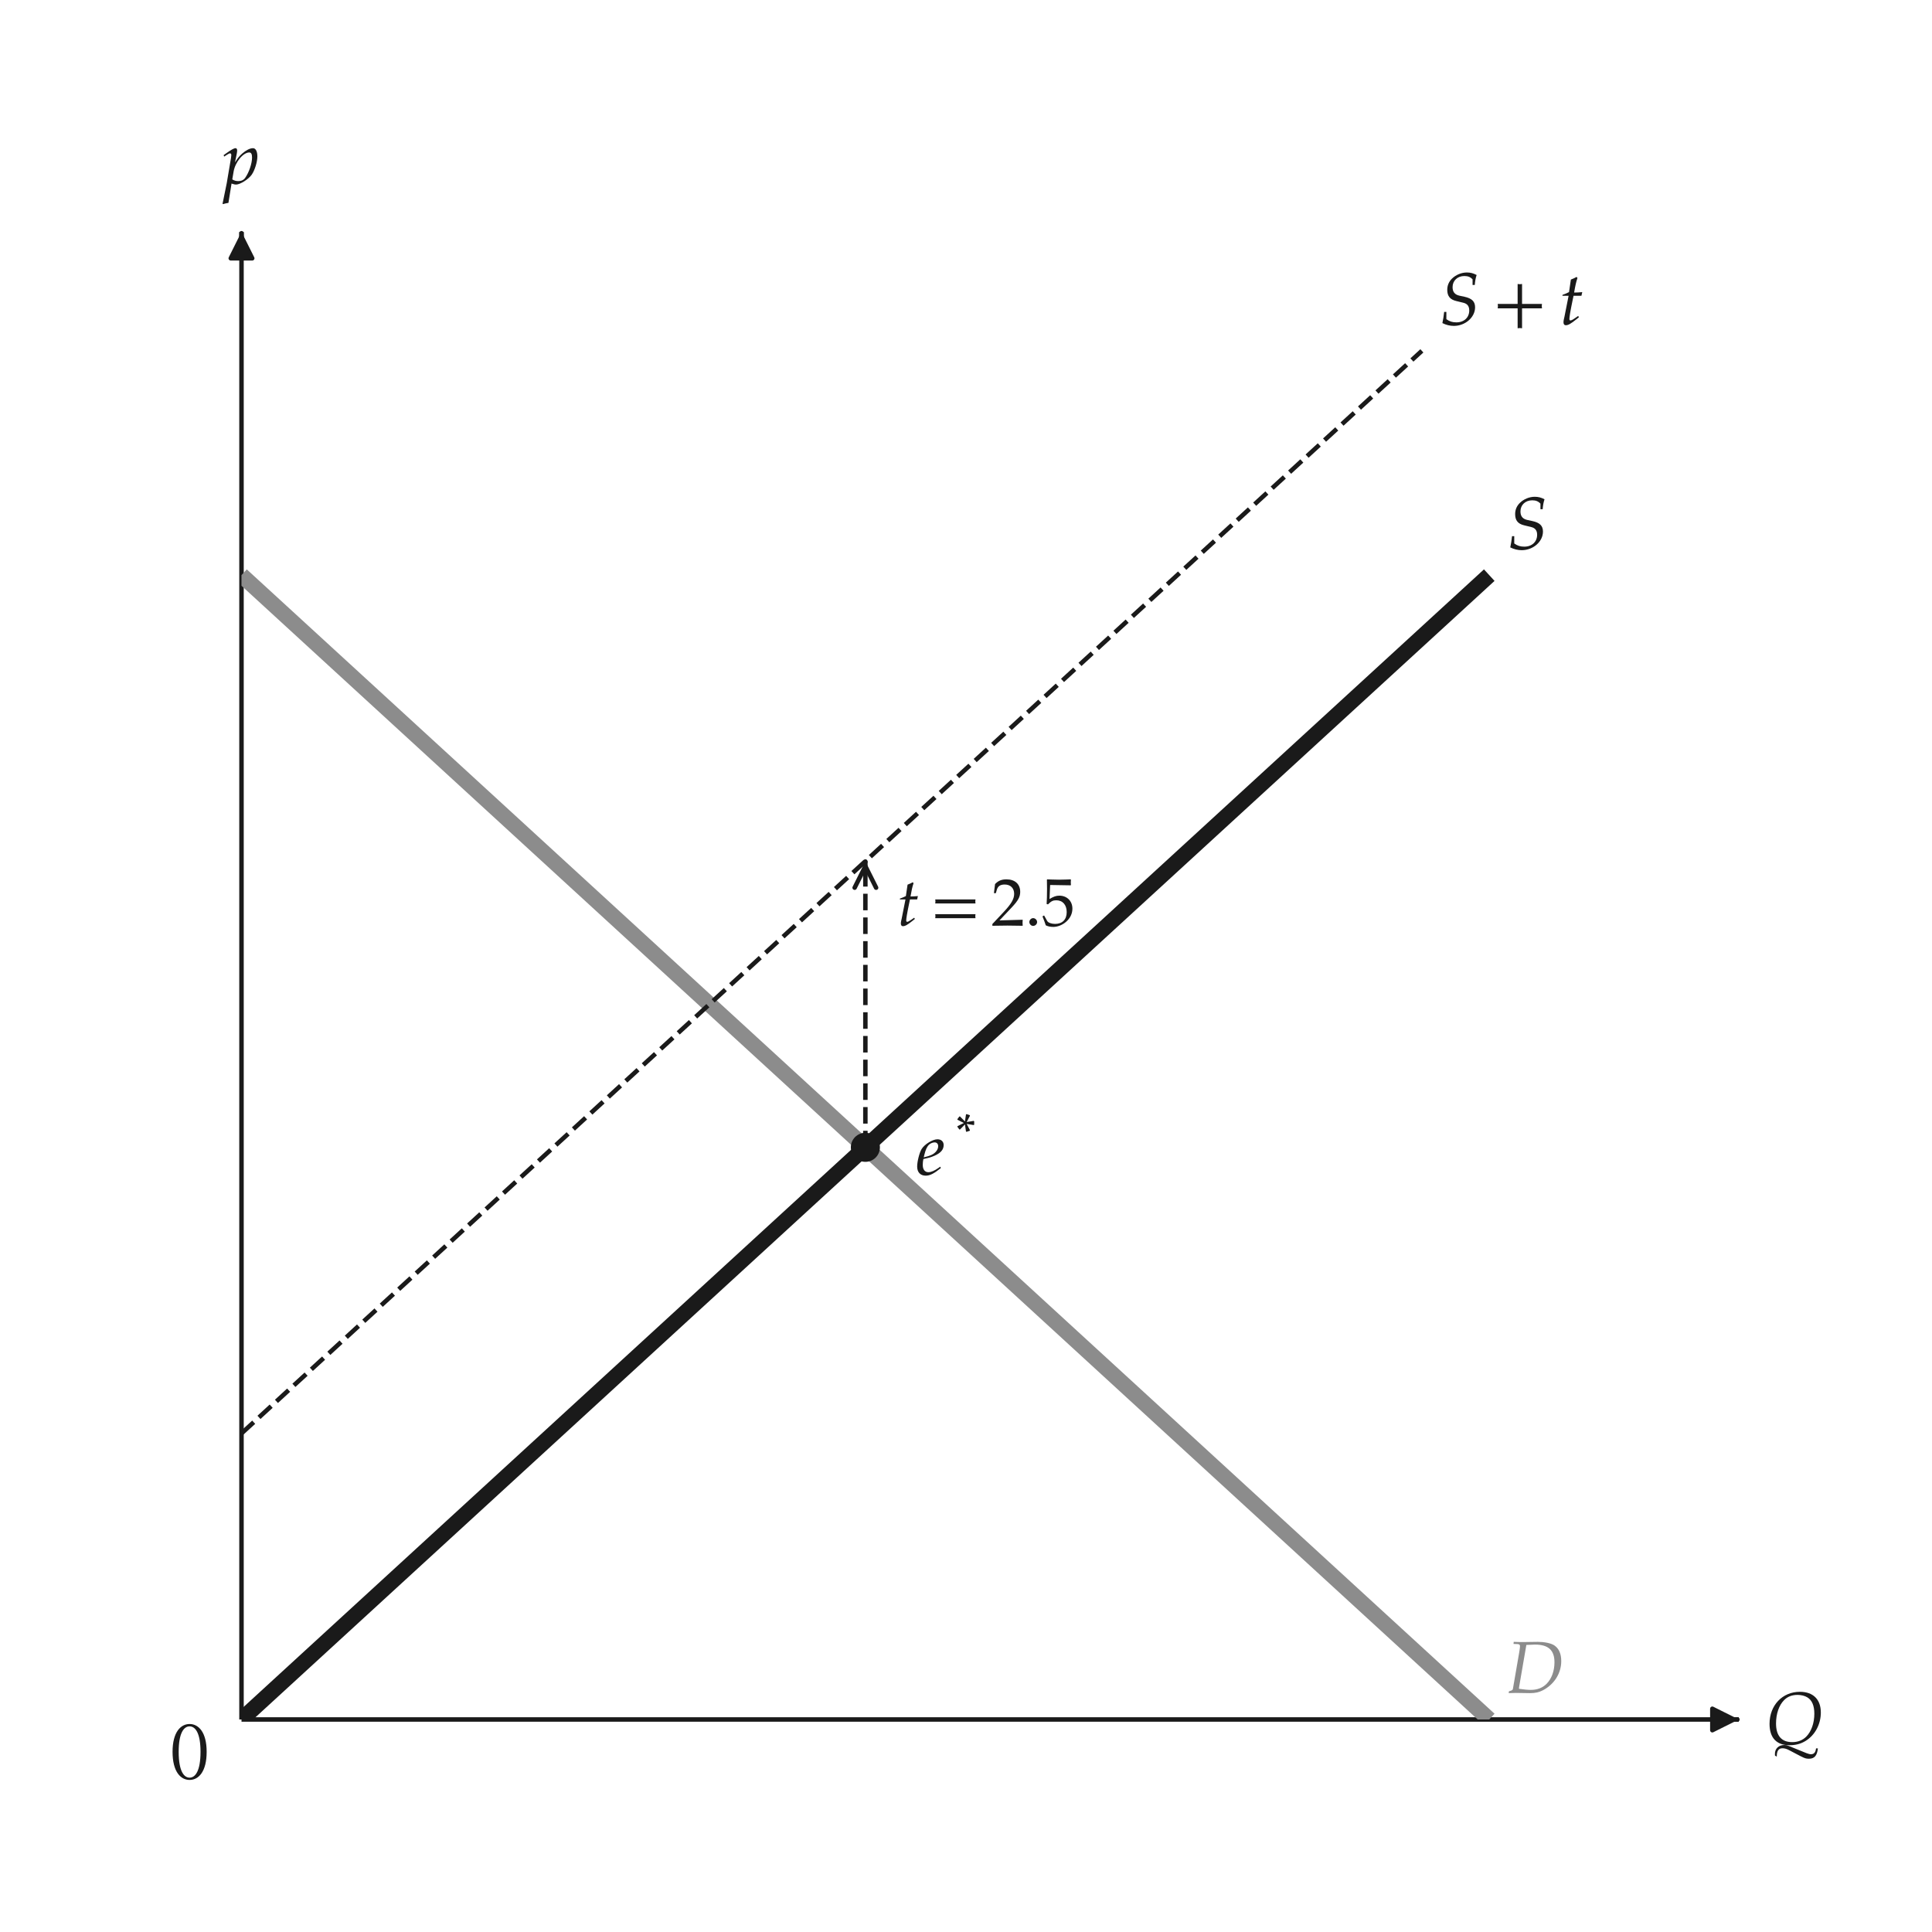
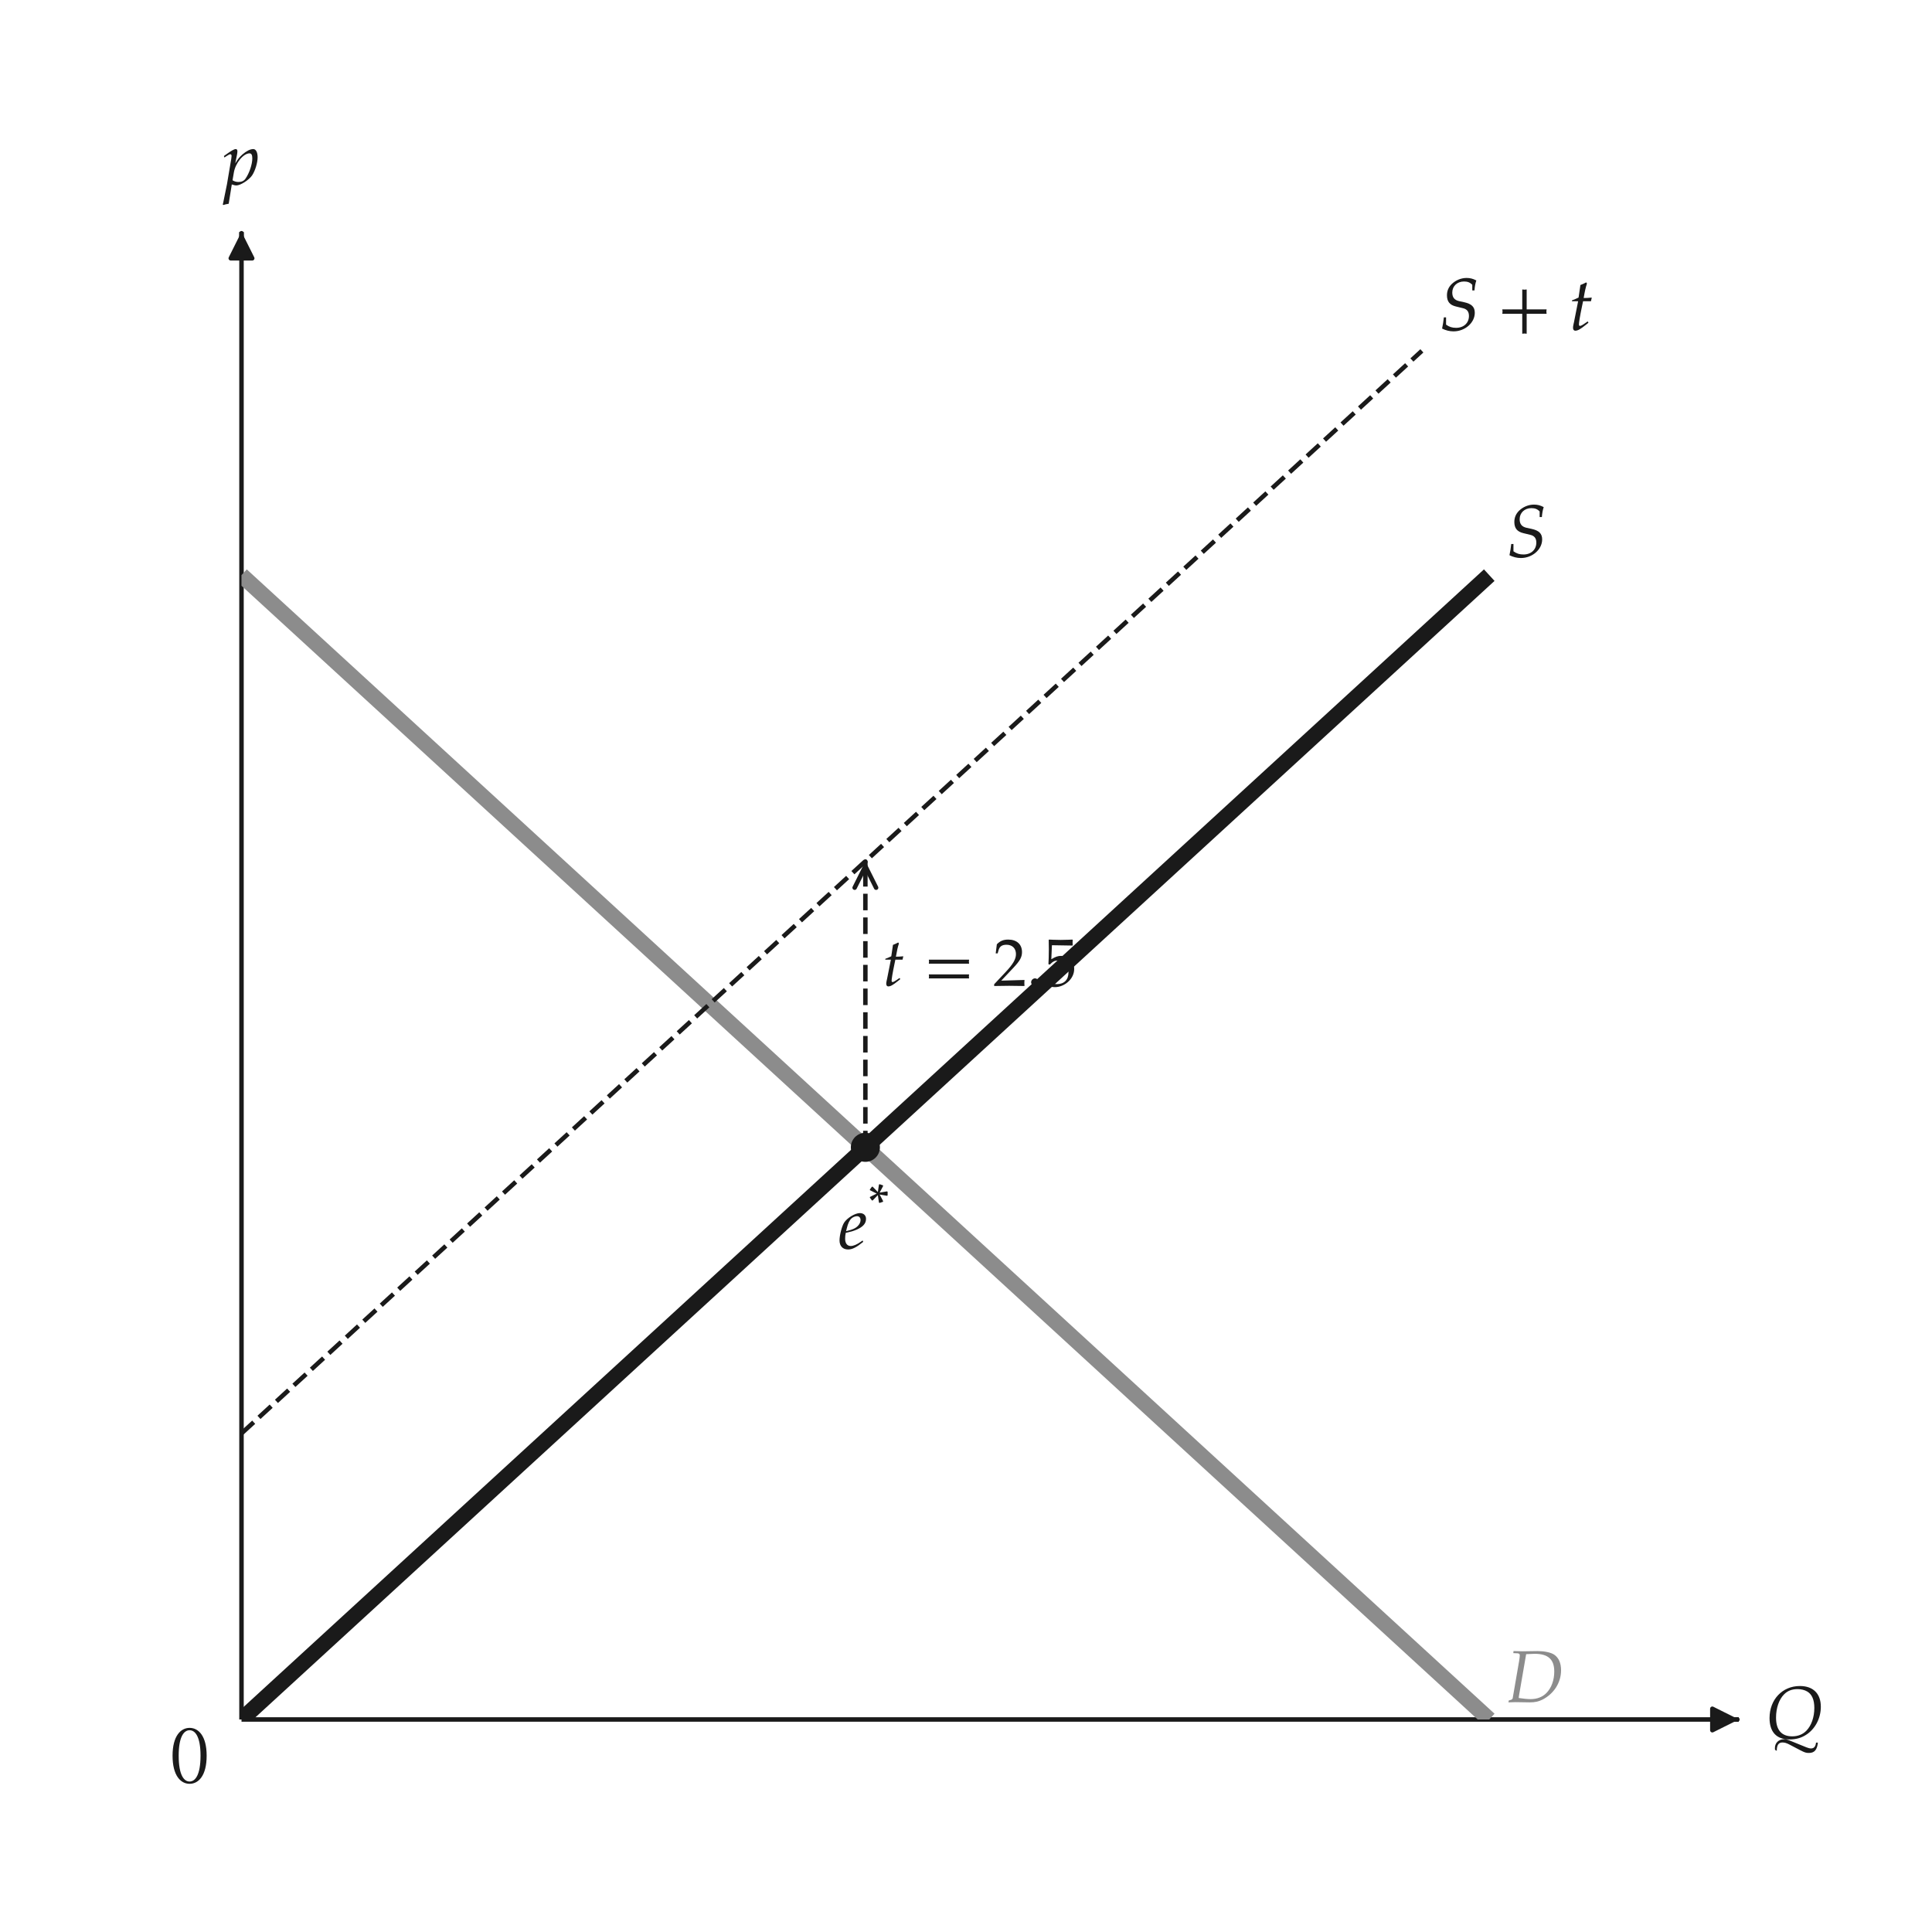
<svg xmlns="http://www.w3.org/2000/svg" xmlns:xlink="http://www.w3.org/1999/xlink" width="432pt" height="432pt" viewBox="0 0 432 432" version="1.1">
  <defs>
    <style type="text/css">*{stroke-linejoin: round; stroke-linecap: butt}</style>
  </defs>
  <g id="figure_1">
    <g id="patch_1">
-       <path d="M 0 432 L 432 432 L 432 0 L 0 0 z " style="fill: #ffffff" />
+       <path d="M 0 432  L 432 432  L 432 0  L 0 0  z " style="fill: #ffffff" />
    </g>
    <g id="axes_1">
      <g id="axes.x">
-         <path d="M 54 384.48 L 388.8 384.48 " style="fill: none; stroke: #1a1a1a; stroke-linejoin: miter" />
+         <path d="M 54 384.48  L 388.8 384.48  " style="fill: none; stroke: #1a1a1a; stroke-linejoin: miter" />
      </g>
      <g id="patch_2">
-         <path d="M 388.465 384.48 Q 388.633 384.48 387.682 384.48 " style="fill: none; stroke: #1a1a1a; stroke-linecap: round" />
-         <path d="M 382.882 382.08 L 387.682 384.48 L 382.882 386.88 z " style="fill: #1a1a1a; stroke: #1a1a1a; stroke-linecap: round" />
+         <path d="M 388.465 384.48  Q 388.633 384.48 387.682 384.48  " style="fill: none; stroke: #1a1a1a; stroke-linecap: round" />
+         <path d="M 382.882 382.08  L 387.682 384.48  L 382.882 386.88  z " style="fill: #1a1a1a; stroke: #1a1a1a; stroke-linecap: round" />
      </g>
      <g id="axes.y">
-         <path d="M 54 384.48 L 54 51.84 " style="fill: none; stroke: #1a1a1a; stroke-linejoin: miter" />
+         <path d="M 54 384.48  L 54 51.84  " style="fill: none; stroke: #1a1a1a; stroke-linejoin: miter" />
      </g>
      <g id="patch_3">
-         <path d="M 54 52.173 Q 54 52.006 54 52.958 " style="fill: none; stroke: #1a1a1a; stroke-linecap: round" />
-         <path d="M 51.6 57.758 L 54 52.958 L 56.4 57.758 z " style="fill: #1a1a1a; stroke: #1a1a1a; stroke-linecap: round" />
+         <path d="M 54 52.173  Q 54 52.006 54 52.958  " style="fill: none; stroke: #1a1a1a; stroke-linecap: round" />
+         <path d="M 51.6 57.758  L 54 52.958  L 56.4 57.758  z " style="fill: #1a1a1a; stroke: #1a1a1a; stroke-linecap: round" />
      </g>
      <g id="axes.y.label">
-         <g style="fill: #1a1a1a" transform="translate(49.875 41.22) scale(0.165 -0.165)">
-           <defs>
-             <path id="TeXGyrePagella-Italic-51" d="M -45 -1728 L 0 -1766 C 134 -1722 262 -1690 467 -1658 L 736 19 L 794 0 C 960 -58 1056 -70 1126 -70 C 1485 -70 2221 397 2496 800 C 2758 1190 2976 1894 2976 2374 C 2976 2803 2829 3085 2598 3085 C 2330 3085 1997 2912 1658 2618 C 1402 2387 1267 2227 1037 1850 L 1190 2611 C 1210 2720 1222 2816 1222 2893 C 1222 3014 1171 3085 1082 3085 C 947 3085 704 2950 230 2611 L 51 2483 L 96 2355 L 301 2490 C 480 2605 550 2637 608 2637 C 672 2637 717 2579 717 2490 C 717 2438 704 2310 691 2246 L 320 51 L 6 -1491 L -45 -1728 z M 800 378 L 915 1056 C 1056 1875 1741 2714 2272 2714 C 2438 2714 2515 2573 2515 2278 C 2515 1760 2259 998 1920 512 C 1792 326 1587 230 1325 230 C 1126 230 966 275 800 378 z " transform="scale(0.015625)" />
-           </defs>
-           <use xlink:href="#TeXGyrePagella-Italic-51" transform="translate(0 0.796875)" />
-         </g>
+         <path d="M 57.605 35.164  C 57.605 34.059 57.226 33.333 56.632 33.333  C 55.939 33.333 55.081 33.779 54.206 34.538  C 53.546 35.132 53.2 35.544 52.606 36.517  L 53.002 34.554  C 53.051 34.273 53.084 34.026 53.084 33.828  C 53.084 33.514 52.952 33.333 52.721 33.333  C 52.375 33.333 51.748 33.679 50.527 34.554  L 50.065 34.884  L 50.18 35.214  L 50.708 34.867  C 51.17 34.571 51.352 34.488 51.5 34.488  C 51.665 34.488 51.781 34.636 51.781 34.867  C 51.781 34.999 51.748 35.33 51.715 35.495  L 50.758 41.154  L 49.949 45.13  L 49.817 45.741  L 49.933 45.84  C 50.279 45.724 50.609 45.642 51.137 45.559  L 51.83 41.236  L 51.979 41.286  C 52.408 41.434 52.655 41.468 52.837 41.468  C 53.761 41.468 55.658 40.263 56.368 39.224  C 57.044 38.217 57.605 36.402 57.605 35.164  z M 56.417 35.412  C 56.417 36.748 55.757 38.712 54.883 39.966  C 54.553 40.444 54.025 40.692 53.348 40.692  C 52.837 40.692 52.424 40.577 51.995 40.312  L 52.292 38.563  C 52.655 36.452 54.421 34.29 55.79 34.29  C 56.219 34.29 56.417 34.653 56.417 35.412  z " style="fill: #1a1a1a" />
      </g>
      <g id="axes.x.label">
-         <g style="fill: #1a1a1a" transform="translate(394.8 390.0075) scale(0.165 -0.165)">
-           <defs>
-             <path id="TeXGyrePagella-Italic-32" d="M 339 1741 C 339 531 941 -115 2067 -115 C 2611 -115 3066 6 3482 269 C 4288 768 4787 1709 4787 2720 C 4787 3859 4122 4518 2970 4518 C 1453 4518 339 3347 339 1741 z M 806 -909 C 806 -909 806 -966 813 -1018 L 966 -1101 C 966 -608 1120 -378 1459 -378 C 1645 -378 1824 -429 2074 -563 L 3002 -1050 C 3386 -1248 3501 -1286 3757 -1286 C 4237 -1286 4467 -1011 4531 -390 L 4371 -390 C 4333 -736 4192 -896 3936 -896 C 3827 -896 3706 -864 3539 -800 L 2029 -186 C 1869 -122 1754 -96 1606 -96 C 1133 -96 781 -422 806 -909 z M 902 1773 C 902 2605 1158 3354 1600 3795 C 1901 4102 2285 4250 2771 4250 C 3078 4250 3392 4173 3603 4045 C 4019 3802 4224 3322 4224 2618 C 4224 1811 3968 1088 3533 640 C 3219 320 2803 154 2304 154 C 1382 154 902 704 902 1773 z " transform="scale(0.015625)" />
-           </defs>
-           <use xlink:href="#TeXGyrePagella-Italic-32" transform="translate(0 0.40625)" />
-         </g>
+         <path d="M 406.482 389.653  L 406.07 389.653  C 405.971 390.544 405.608 390.956 404.947 390.956  C 404.667 390.956 404.353 390.874 403.925 390.709  L 400.031 389.125  C 399.618 388.96 399.321 388.894 398.942 388.894  C 397.721 388.894 396.813 389.735 396.879 390.989  C 396.879 390.989 396.879 391.138 396.896 391.27  L 397.291 391.484  C 397.291 390.214 397.688 389.62 398.562 389.62  C 399.041 389.62 399.502 389.752 400.146 390.098  L 402.538 391.352  C 403.529 391.864 403.825 391.963 404.486 391.963  C 405.723 391.963 406.317 391.253 406.482 389.653  z M 407.142 381.634  C 407.142 378.697 405.426 376.997 402.456 376.997  C 398.546 376.997 395.675 380.017 395.675 384.158  C 395.675 387.277 397.226 388.943 400.13 388.943  C 401.532 388.943 402.704 388.63 403.776 387.953  C 405.855 386.666 407.142 384.241 407.142 381.634  z M 405.69 381.898  C 405.69 383.977 405.03 385.841 403.908 386.996  C 403.099 387.821 402.027 388.25 400.74 388.25  C 398.364 388.25 397.127 386.831 397.127 384.076  C 397.127 381.931 397.786 380 398.925 378.862  C 399.7 378.07 400.69 377.69 401.945 377.69  C 402.736 377.69 403.545 377.888 404.089 378.218  C 405.162 378.845 405.69 380.083 405.69 381.898  z " style="fill: #1a1a1a" />
      </g>
      <g id="axes.origin.label">
-         <g style="fill: #1a1a1a" transform="translate(37.80898 397.75) scale(0.165 -0.165)">
-           <defs>
-             <path id="NotoSerifTC-Regular-11" d="M 1779 -96 C 2547 -96 3258 602 3258 2342 C 3258 4058 2547 4755 1779 4755 C 1011 4755 301 4058 301 2342 C 301 602 1011 -96 1779 -96 z M 1779 102 C 1299 102 832 640 832 2342 C 832 4019 1299 4550 1779 4550 C 2253 4550 2726 4019 2726 2342 C 2726 640 2253 102 1779 102 z " transform="scale(0.015625)" />
-           </defs>
-           <use xlink:href="#NotoSerifTC-Regular-11" />
-         </g>
+         <path d="M 42.397 398.864  C 44.377 398.864 46.208 397.065 46.208 392.577  C 46.208 388.155 44.377 386.357 42.397 386.357  C 40.416 386.357 38.585 388.155 38.585 392.577  C 38.585 397.065 40.416 398.864 42.397 398.864  z M 42.397 398.352  C 41.159 398.352 39.955 396.966 39.955 392.577  C 39.955 388.254 41.159 386.885 42.397 386.885  C 43.617 386.885 44.839 388.254 44.839 392.577  C 44.839 396.966 43.617 398.352 42.397 398.352  z " style="fill: #1a1a1a" />
      </g>
      <g id="market.demand">
-         <path d="M 54 128.603 L 333 384.48 " clip-path="url(#pbe9d08a577)" style="fill: none; stroke: #8c8c8c; stroke-width: 3.5; stroke-linejoin: miter" />
+         <path d="M 54 128.603  L 333 384.48  " clip-path="url(#p7e573ecb84)" style="fill: none; stroke: #8c8c8c; stroke-width: 3.5; stroke-linejoin: miter" />
      </g>
      <g id="market.supply">
-         <path d="M 54 384.48 L 333 128.603 " clip-path="url(#pbe9d08a577)" style="fill: none; stroke: #1a1a1a; stroke-width: 3.5; stroke-linejoin: miter" />
+         <path d="M 54 384.48  L 333 128.603  " clip-path="url(#p7e573ecb84)" style="fill: none; stroke: #1a1a1a; stroke-width: 3.5; stroke-linejoin: miter" />
      </g>
      <g id="market.supply.taxed">
-         <path d="M 54 320.511 L 317.934 78.451 " clip-path="url(#pbe9d08a577)" style="fill: none; stroke-dasharray: 3.7,1.6; stroke-dashoffset: 0; stroke: #1a1a1a; stroke-linejoin: miter" />
+         <path d="M 54 320.511  L 317.934 78.451  " clip-path="url(#p7e573ecb84)" style="fill: none; stroke-dasharray: 3.7,1.6; stroke-dashoffset: 0; stroke: #1a1a1a; stroke-linejoin: miter" />
      </g>
      <g id="market.tax.shift">
-         <path d="M 193.5 256.542 L 193.5 192.572 " style="fill: none; stroke-dasharray: 3.7,1.6; stroke-dashoffset: 0; stroke: #1a1a1a; stroke-linejoin: miter" />
+         <path d="M 193.5 256.542  L 193.5 192.572  " style="fill: none; stroke-dasharray: 3.7,1.6; stroke-dashoffset: 0; stroke: #1a1a1a; stroke-linejoin: miter" />
      </g>
      <g id="patch_4">
-         <path d="M 193.5 192.636 Q 193.5 192.604 193.5 193.69 " style="fill: none; stroke: #1a1a1a; stroke-linecap: round" />
-         <path d="M 191.1 198.49 L 193.5 193.69 L 195.9 198.49 " style="fill: none; stroke: #1a1a1a; stroke-linecap: round" />
+         <path d="M 193.5 192.636  Q 193.5 192.604 193.5 193.69  " style="fill: none; stroke: #1a1a1a; stroke-linecap: round" />
+         <path d="M 191.1 198.49  L 193.5 193.69  L 195.9 198.49  " style="fill: none; stroke: #1a1a1a; stroke-linecap: round" />
      </g>
      <g id="market.equilibrium.baseline">
        <defs>
-           <path id="md129711ad2" d="M 0 3.25 C 0.862 3.25 1.689 2.908 2.298 2.298 C 2.908 1.689 3.25 0.862 3.25 0 C 3.25 -0.862 2.908 -1.689 2.298 -2.298 C 1.689 -2.908 0.862 -3.25 0 -3.25 C -0.862 -3.25 -1.689 -2.908 -2.298 -2.298 C -2.908 -1.689 -3.25 -0.862 -3.25 0 C -3.25 0.862 -2.908 1.689 -2.298 2.298 C -1.689 2.908 -0.862 3.25 0 3.25 z " />
+           <path id="m6f22291c29" d="M 0 3.25  C 0.862 3.25 1.689 2.908 2.298 2.298  C 2.908 1.689 3.25 0.862 3.25 0  C 3.25 -0.862 2.908 -1.689 2.298 -2.298  C 1.689 -2.908 0.862 -3.25 0 -3.25  C -0.862 -3.25 -1.689 -2.908 -2.298 -2.298  C -2.908 -1.689 -3.25 -0.862 -3.25 0  C -3.25 0.862 -2.908 1.689 -2.298 2.298  C -1.689 2.908 -0.862 3.25 0 3.25  z " />
        </defs>
        <g>
-           <use xlink:href="#md129711ad2" x="193.5" y="256.542" style="fill: #1a1a1a" />
+           <use xlink:href="#m6f22291c29" x="193.5" y="256.542" style="fill: #1a1a1a" />
        </g>
      </g>
      <g id="market.tax.shift.label">
-         <g style="fill: #1a1a1a" transform="translate(200.5929 206.9749) scale(0.15 -0.15)">
-           <defs>
-             <path id="TeXGyrePagella-Italic-55" d="M 262 2496 L 800 2496 L 442 685 C 410 525 358 365 358 198 C 358 38 429 -58 550 -58 C 774 -58 992 70 1498 474 C 1613 563 1574 538 1696 634 L 1632 749 L 1344 550 C 1152 416 1030 358 954 358 C 902 358 870 410 870 486 C 870 653 947 1152 1146 2099 L 1229 2496 L 1914 2496 L 1984 2816 C 1741 2790 1523 2778 1280 2778 C 1382 3379 1453 3693 1568 4038 L 1498 4134 C 1370 4058 1197 3981 998 3904 L 838 2816 C 557 2682 390 2611 275 2579 L 262 2496 z " transform="scale(0.015625)" />
-             <path id="TeXGyrePagella-Regular-1e" d="M 512 704 L 4352 704 C 4339 768 4333 832 4333 896 C 4333 960 4339 1024 4352 1088 L 512 1088 C 525 1024 531 960 531 896 C 531 832 525 768 512 704 z M 512 2112 L 4352 2112 C 4339 2176 4333 2240 4333 2304 C 4333 2368 4339 2432 4352 2496 L 512 2496 C 525 2432 531 2368 531 2304 C 531 2240 525 2176 512 2112 z " transform="scale(0.015625)" />
-             <path id="TeXGyrePagella-Regular-13" d="M 102 -19 C 576 -6 1056 0 1530 0 C 2016 0 2509 -6 2995 -19 C 2982 115 2982 179 2982 269 C 2982 352 2982 416 2995 557 L 781 493 L 1946 1728 C 2566 2387 2758 2739 2758 3219 C 2758 3955 2259 4410 1446 4410 C 986 4410 672 4282 358 3962 L 250 3091 L 435 3091 L 518 3386 C 621 3757 851 3917 1280 3917 C 1830 3917 2182 3571 2182 3027 C 2182 2547 1914 2074 1190 1306 L 102 147 L 102 -19 z " transform="scale(0.015625)" />
-             <path id="TeXGyrePagella-Regular-f" d="M 429 339 C 429 147 602 -32 787 -32 C 992 -32 1171 141 1171 339 C 1171 531 992 710 794 710 C 602 710 429 531 429 339 z " transform="scale(0.015625)" />
-             <path id="TeXGyrePagella-Regular-16" d="M 83 877 C 230 512 307 307 397 26 C 576 -70 832 -128 1107 -128 C 1536 -128 1990 58 2342 365 C 2733 710 2938 1146 2938 1619 C 2938 2342 2419 2854 1690 2854 C 1382 2854 1152 2771 755 2534 L 813 3872 L 2765 3840 L 2797 3872 C 2784 3987 2784 4026 2784 4122 C 2784 4224 2784 4262 2797 4378 C 2797 4378 2765 4410 2765 4410 C 2765 4410 2086 4378 1651 4378 C 1216 4378 538 4410 538 4410 C 538 4410 506 4378 506 4378 L 518 3501 C 518 2938 499 2342 480 2061 L 608 2022 C 909 2323 1082 2413 1395 2413 C 2010 2413 2394 1978 2394 1286 C 2394 576 1984 160 1286 160 C 941 160 621 275 531 442 L 237 966 L 83 877 z " transform="scale(0.015625)" />
-           </defs>
-           <use xlink:href="#TeXGyrePagella-Italic-55" transform="translate(0 0.09375)" />
-           <use xlink:href="#TeXGyrePagella-Regular-1e" transform="translate(48.85996 0.09375)" />
-           <use xlink:href="#TeXGyrePagella-Regular-13" transform="translate(140.4199 0.09375)" />
-           <use xlink:href="#TeXGyrePagella-Regular-f" transform="translate(190.4198 0.09375)" />
-           <use xlink:href="#TeXGyrePagella-Regular-16" transform="translate(215.4198 0.09375)" />
-         </g>
+         <path d="M 201.978 213.828  C 201.408 213.888 200.898 213.918 200.328 213.918  C 200.568 212.508 200.733 211.773 201.003 210.963  L 200.838 210.738  C 200.538 210.918 200.133 211.098 199.668 211.278  L 199.293 213.828  C 198.633 214.143 198.243 214.308 197.973 214.383  L 197.943 214.578  L 199.203 214.578  L 198.363 218.823  C 198.288 219.198 198.168 219.573 198.168 219.963  C 198.168 220.338 198.333 220.563 198.618 220.563  C 199.143 220.563 199.653 220.263 200.838 219.318  C 201.108 219.108 201.018 219.168 201.303 218.943  L 201.153 218.673  L 200.478 219.138  C 200.028 219.453 199.743 219.588 199.563 219.588  C 199.443 219.588 199.368 219.468 199.368 219.288  C 199.368 218.898 199.548 217.728 200.013 215.508  L 200.208 214.578  L 201.813 214.578  z M 216.69 215.478  C 216.66 215.328 216.645 215.178 216.645 215.028  C 216.645 214.878 216.66 214.728 216.69 214.578  L 207.69 214.578  C 207.72 214.728 207.735 214.878 207.735 215.028  C 207.735 215.178 207.72 215.328 207.69 215.478  z M 216.69 218.778  C 216.66 218.628 216.645 218.478 216.645 218.328  C 216.645 218.178 216.66 218.028 216.69 217.878  L 207.69 217.878  C 207.72 218.028 207.735 218.178 207.735 218.328  C 207.735 218.478 207.72 218.628 207.69 218.778  z M 229.077 220.473  C 229.047 220.158 229.047 220.008 229.047 219.798  C 229.047 219.603 229.047 219.453 229.077 219.123  L 223.887 219.273  L 226.617 216.378  C 228.072 214.833 228.522 214.008 228.522 212.883  C 228.522 211.158 227.352 210.093 225.447 210.093  C 224.367 210.093 223.632 210.393 222.897 211.143  L 222.642 213.183  L 223.077 213.183  L 223.272 212.493  C 223.512 211.623 224.052 211.248 225.057 211.248  C 226.347 211.248 227.172 212.058 227.172 213.333  C 227.172 214.458 226.542 215.568 224.847 217.368  L 222.297 220.083  L 222.297 220.473  L 225.642 220.428  z M 232.302 219.633  C 232.302 219.183 231.882 218.763 231.417 218.763  C 230.967 218.763 230.562 219.183 230.562 219.633  C 230.562 220.083 230.967 220.503 231.402 220.503  C 231.882 220.503 232.302 220.098 232.302 219.633  z M 240.192 216.633  C 240.192 214.938 238.977 213.738 237.267 213.738  C 236.547 213.738 236.007 213.933 235.077 214.488  L 235.212 211.353  L 239.787 211.428  L 239.862 211.353  C 239.832 211.083 239.832 210.993 239.832 210.768  C 239.832 210.528 239.832 210.438 239.862 210.168  L 239.787 210.093  C 239.787 210.093 238.197 210.168 237.177 210.168  C 236.157 210.168 234.567 210.093 234.567 210.093  L 234.492 210.168  L 234.522 212.223  C 234.522 213.543 234.477 214.938 234.432 215.598  L 234.732 215.688  C 235.437 214.983 235.842 214.773 236.577 214.773  C 238.017 214.773 238.917 215.793 238.917 217.413  C 238.917 219.078 237.957 220.053 236.322 220.053  C 235.512 220.053 234.762 219.783 234.552 219.393  L 233.862 218.163  L 233.502 218.373  C 233.847 219.228 234.027 219.708 234.237 220.368  C 234.657 220.593 235.257 220.728 235.902 220.728  C 236.907 220.728 237.972 220.293 238.797 219.573  C 239.712 218.763 240.192 217.743 240.192 216.633  z " style="fill: #1a1a1a" />
      </g>
      <g id="market.demand.label">
-         <g style="fill: #8c8c8c" transform="translate(336.8734 378.6716) scale(0.165 -0.165)">
-           <defs>
-             <path id="TeXGyrePagella-Italic-25" d="M 179 -19 C 378 -6 576 0 774 0 C 1190 0 1606 -19 2022 -19 C 2483 -19 2797 51 3130 218 C 4128 730 4742 1696 4742 2758 C 4742 3386 4550 3834 4160 4109 C 3866 4320 3251 4429 2714 4429 C 2278 4429 1843 4410 1408 4410 C 1146 4410 883 4416 621 4429 L 602 4250 L 941 4237 C 1094 4230 1165 4179 1165 4064 C 1165 3974 1139 3770 1107 3578 L 550 352 C 525 205 333 179 211 147 L 179 -19 z M 1075 358 C 1075 435 1082 480 1101 595 L 1715 4160 C 1965 4160 2208 4192 2458 4192 C 3622 4192 4154 3706 4154 2656 C 4154 1907 3910 1235 3475 794 C 3130 442 2662 262 2106 262 C 1824 262 1510 294 1075 358 z " transform="scale(0.015625)" />
-           </defs>
-           <use xlink:href="#TeXGyrePagella-Italic-25" transform="translate(0 0.796875)" />
-         </g>
+         <path d="M 349.055 373.491  C 349.055 371.874 348.56 370.719 347.553 370.009  C 346.794 369.465 345.21 369.184 343.824 369.184  L 340.458 369.234  L 338.429 369.184  L 338.379 369.646  L 339.254 369.679  C 339.65 369.696 339.831 369.828 339.831 370.125  C 339.831 370.356 339.765 370.884 339.683 371.379  L 338.247 379.695  C 338.181 380.074 337.686 380.14 337.373 380.223  L 337.29 380.652  C 337.802 380.619 338.313 380.602 338.825 380.602  L 342.042 380.652  C 343.23 380.652 344.039 380.47 344.897 380.041  C 347.471 378.721 349.055 376.23 349.055 373.491  z M 347.537 373.755  C 347.537 375.685 346.91 377.418 345.788 378.556  C 344.897 379.464 343.692 379.926 342.257 379.926  C 341.531 379.926 340.722 379.843 339.6 379.678  C 339.6 379.48 339.617 379.365 339.666 379.068  L 341.25 369.877  C 341.894 369.877 342.521 369.795 343.164 369.795  C 346.167 369.795 347.537 371.049 347.537 373.755  z " style="fill: #8c8c8c" />
      </g>
      <g id="market.supply.label">
-         <g style="fill: #1a1a1a" transform="translate(337.0084 122.7947) scale(0.165 -0.165)">
-           <defs>
-             <path id="TeXGyrePagella-Italic-34" d="M 269 128 C 589 -32 922 -115 1261 -115 C 2253 -115 3104 627 3104 1498 C 3104 2003 2829 2272 2182 2413 L 1766 2502 C 1344 2592 1152 2829 1152 3251 C 1152 3808 1581 4211 2170 4211 C 2483 4211 2694 4128 2886 3923 L 2886 3437 L 3078 3437 C 3104 3782 3149 4026 3238 4301 C 2944 4454 2701 4518 2394 4518 C 1920 4518 1440 4320 1094 3981 C 826 3712 691 3392 691 3014 C 691 2470 934 2170 1472 2042 L 2080 1894 C 2432 1811 2598 1594 2598 1222 C 2598 608 2144 192 1485 192 C 1139 192 896 269 614 467 L 614 1101 L 422 1101 C 384 749 339 461 269 128 z " transform="scale(0.015625)" />
-           </defs>
-           <use xlink:href="#TeXGyrePagella-Italic-34" transform="translate(0 0.40625)" />
-         </g>
+         <path d="M 345.177 113.39  C 344.418 112.994 343.791 112.829 342.999 112.829  C 341.778 112.829 340.541 113.34 339.65 114.215  C 338.957 114.908 338.61 115.733 338.61 116.706  C 338.61 118.109 339.237 118.884 340.623 119.214  L 342.191 119.594  C 343.098 119.808 343.527 120.369 343.527 121.326  C 343.527 122.91 342.356 123.983 340.656 123.983  C 339.765 123.983 339.138 123.785 338.412 123.273  L 338.412 121.64  L 337.917 121.64  C 337.818 122.547 337.703 123.29 337.521 124.148  C 338.346 124.56 339.204 124.775 340.079 124.775  C 342.636 124.775 344.831 122.861 344.831 120.617  C 344.831 119.313 344.121 118.62 342.455 118.257  L 341.382 118.026  C 340.293 117.795 339.798 117.185 339.798 116.096  C 339.798 114.66 340.904 113.621 342.422 113.621  C 343.23 113.621 343.775 113.835 344.27 114.363  L 344.27 115.617  L 344.765 115.617  C 344.831 114.726 344.946 114.099 345.177 113.39  z " style="fill: #1a1a1a" />
      </g>
      <g id="market.equilibrium.baseline.label">
-         <g style="fill: #1a1a1a" transform="translate(204.8325 262.8115) scale(0.165 -0.165)">
-           <defs>
-             <path id="TeXGyrePagella-Italic-46" d="M 96 717 C 96 224 378 -70 838 -70 C 1203 -70 1555 109 2150 589 L 2099 710 L 1946 602 C 1606 358 1299 230 1069 230 C 762 230 582 467 582 858 C 582 1024 595 1184 634 1370 L 1158 1498 C 1267 1523 1434 1587 1600 1658 C 2144 1901 2394 2189 2394 2586 C 2394 2886 2182 3085 1856 3085 C 1440 3085 742 2656 486 2246 C 294 1933 96 1165 96 717 z M 666 1517 L 723 1754 C 826 2182 954 2458 1126 2618 C 1248 2733 1453 2816 1613 2816 C 1798 2816 1920 2688 1920 2483 C 1920 2202 1696 1901 1363 1741 C 1184 1658 954 1581 666 1517 z " transform="scale(0.015625)" />
-             <path id="TeXGyrePagella-Regular-b" d="M 205 2874 L 448 2541 L 531 2534 L 1146 3162 L 1274 2291 L 1344 2246 L 1734 2374 L 1766 2451 L 1357 3232 L 2227 3085 L 2291 3136 L 2291 3546 L 2227 3603 L 1357 3456 L 1766 4237 L 1734 4314 L 1344 4442 L 1274 4397 L 1146 3526 L 531 4154 L 448 4147 L 205 3814 L 224 3738 L 1011 3341 L 224 2950 L 205 2874 z " transform="scale(0.015625)" />
-           </defs>
-           <use xlink:href="#TeXGyrePagella-Italic-46" transform="translate(0 0.673438)" />
-           <use xlink:href="#TeXGyrePagella-Regular-b" transform="translate(53.72854 34.41562) scale(0.7)" />
-         </g>
+         <path d="M 193.644 272.538  C 193.644 271.762 193.099 271.251 192.258 271.251  C 191.185 271.251 189.387 272.356 188.727 273.412  C 188.232 274.221 187.72 276.201 187.72 277.356  C 187.72 278.626 188.446 279.385 189.634 279.385  C 190.575 279.385 191.482 278.923 193.017 277.686  L 192.885 277.372  L 192.489 277.653  C 191.614 278.28 190.822 278.61 190.228 278.61  C 189.436 278.61 188.974 277.999 188.974 276.993  C 188.974 276.564 189.007 276.151 189.106 275.673  L 190.459 275.343  C 190.74 275.277 191.169 275.112 191.598 274.93  C 193 274.303 193.644 273.561 193.644 272.538  z M 192.423 272.802  C 192.423 273.528 191.845 274.303 190.987 274.716  C 190.525 274.93 189.931 275.128 189.189 275.293  L 189.337 274.683  C 189.601 273.577 189.931 272.868 190.377 272.455  C 190.69 272.158 191.218 271.944 191.631 271.944  C 192.109 271.944 192.423 272.274 192.423 272.802  z M 198.477 267.282  L 198.477 266.501  L 198.355 266.391  L 196.694 266.672  L 197.476 265.182  L 197.414 265.036  L 196.67 264.792  L 196.535 264.877  L 196.291 266.538  L 195.119 265.341  L 194.96 265.353  L 194.496 265.988  L 194.533 266.135  L 196.035 266.892  L 194.533 267.636  L 194.496 267.783  L 194.96 268.418  L 195.119 268.43  L 196.291 267.234  L 196.535 268.894  L 196.67 268.98  L 197.414 268.735  L 197.476 268.589  L 196.694 267.099  L 198.355 267.38  z " style="fill: #1a1a1a" />
      </g>
      <g id="market.supply.taxed.label">
-         <g style="fill: #1a1a1a" transform="translate(321.8299 72.64277) scale(0.165 -0.165)">
-           <defs>
-             <path id="TeXGyrePagella-Regular-c" d="M 512 1408 L 2240 1408 L 2240 -320 C 2304 -307 2368 -301 2432 -301 C 2496 -301 2560 -307 2624 -320 L 2624 1408 L 4352 1408 C 4339 1472 4333 1536 4333 1600 C 4333 1664 4339 1728 4352 1792 L 2624 1792 L 2624 3520 C 2560 3507 2496 3501 2432 3501 C 2368 3501 2304 3507 2240 3520 L 2240 1792 L 512 1792 C 525 1728 531 1664 531 1600 C 531 1536 525 1472 512 1408 z " transform="scale(0.015625)" />
-           </defs>
-           <use xlink:href="#TeXGyrePagella-Italic-34" transform="translate(0 0.40625)" />
-           <use xlink:href="#TeXGyrePagella-Regular-c" transform="translate(71.15993 0.40625)" />
-           <use xlink:href="#TeXGyrePagella-Italic-55" transform="translate(162.7198 0.40625)" />
-         </g>
+         <path d="M 330.111 62.71  C 329.352 62.314 328.725 62.149 327.933 62.149  C 326.712 62.149 325.475 62.66 324.584 63.535  C 323.891 64.228 323.544 65.053 323.544 66.026  C 323.544 67.429 324.171 68.204 325.557 68.534  L 327.125 68.914  C 328.032 69.128 328.461 69.689 328.461 70.646  C 328.461 72.23 327.29 73.303 325.59 73.303  C 324.699 73.303 324.072 73.105 323.346 72.593  L 323.346 70.96  L 322.851 70.96  C 322.752 71.867 322.637 72.61 322.455 73.468  C 323.28 73.88 324.138 74.095 325.013 74.095  C 327.57 74.095 329.765 72.181 329.765 69.937  C 329.765 68.633 329.055 67.94 327.389 67.577  L 326.316 67.346  C 325.227 67.115 324.732 66.505 324.732 65.416  C 324.732 63.98 325.838 62.941 327.356 62.941  C 328.164 62.941 328.709 63.155 329.204 63.683  L 329.204 64.937  L 329.699 64.937  C 329.765 64.046 329.88 63.419 330.111 62.71  z M 345.823 70.168  C 345.79 70.003 345.774 69.838 345.774 69.673  C 345.774 69.508 345.79 69.343 345.823 69.178  L 341.368 69.178  L 341.368 64.723  C 341.203 64.756 341.038 64.772 340.873 64.772  C 340.708 64.772 340.543 64.756 340.378 64.723  L 340.378 69.178  L 335.923 69.178  C 335.956 69.343 335.973 69.508 335.973 69.673  C 335.973 69.838 335.956 70.003 335.923 70.168  L 340.378 70.168  L 340.378 74.623  C 340.543 74.59 340.708 74.573 340.873 74.573  C 341.038 74.573 341.203 74.59 341.368 74.623  L 341.368 70.168  z M 355.925 66.538  C 355.298 66.604 354.737 66.637 354.11 66.637  C 354.374 65.086 354.555 64.277 354.852 63.386  L 354.671 63.139  C 354.341 63.337 353.895 63.535 353.384 63.733  L 352.971 66.538  C 352.245 66.884 351.816 67.066 351.519 67.148  L 351.486 67.363  L 352.872 67.363  L 351.948 72.032  C 351.866 72.445 351.734 72.857 351.734 73.286  C 351.734 73.699 351.915 73.946 352.229 73.946  C 352.806 73.946 353.367 73.616 354.671 72.577  C 354.968 72.346 354.869 72.412 355.182 72.164  L 355.017 71.867  L 354.275 72.379  C 353.78 72.725 353.466 72.874 353.268 72.874  C 353.136 72.874 353.054 72.742 353.054 72.544  C 353.054 72.115 353.252 70.828 353.763 68.386  L 353.978 67.363  L 355.743 67.363  z " style="fill: #1a1a1a" />
      </g>
    </g>
  </g>
  <defs>
-     <clipPath id="pbe9d08a577">
+     <clipPath id="p7e573ecb84">
      <rect x="54" y="51.84" width="334.8" height="332.64" />
    </clipPath>
  </defs>
</svg>
